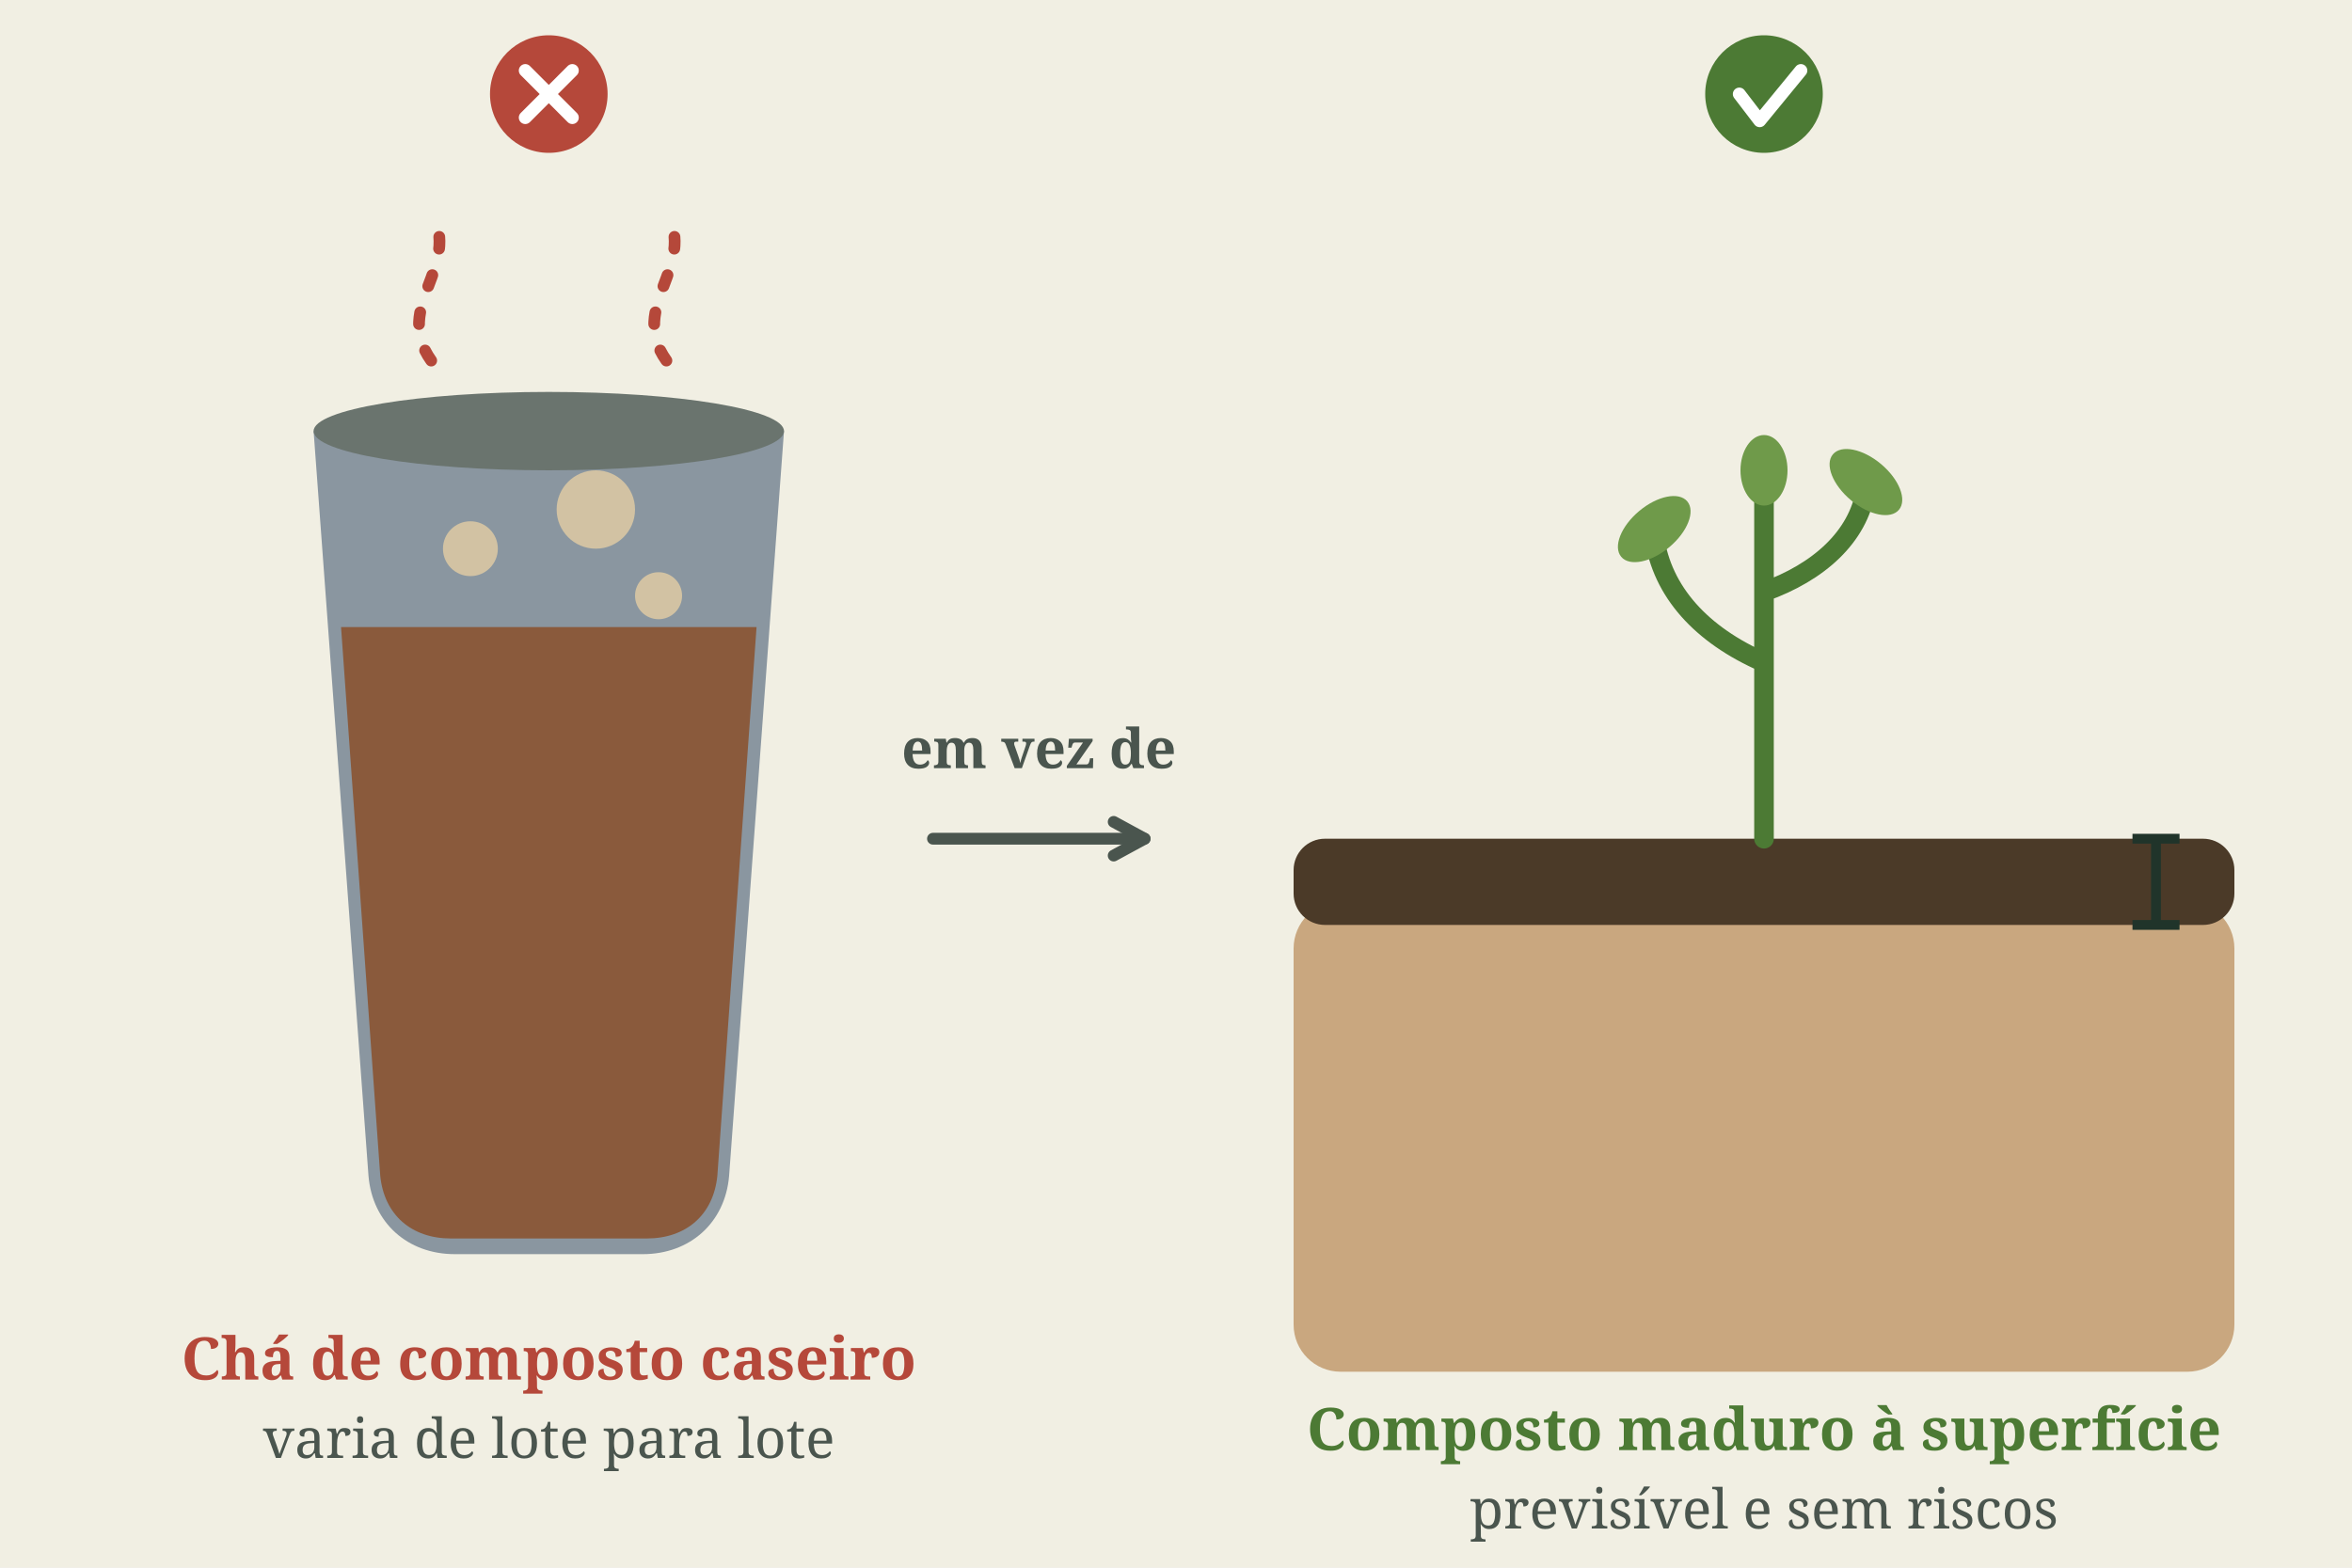
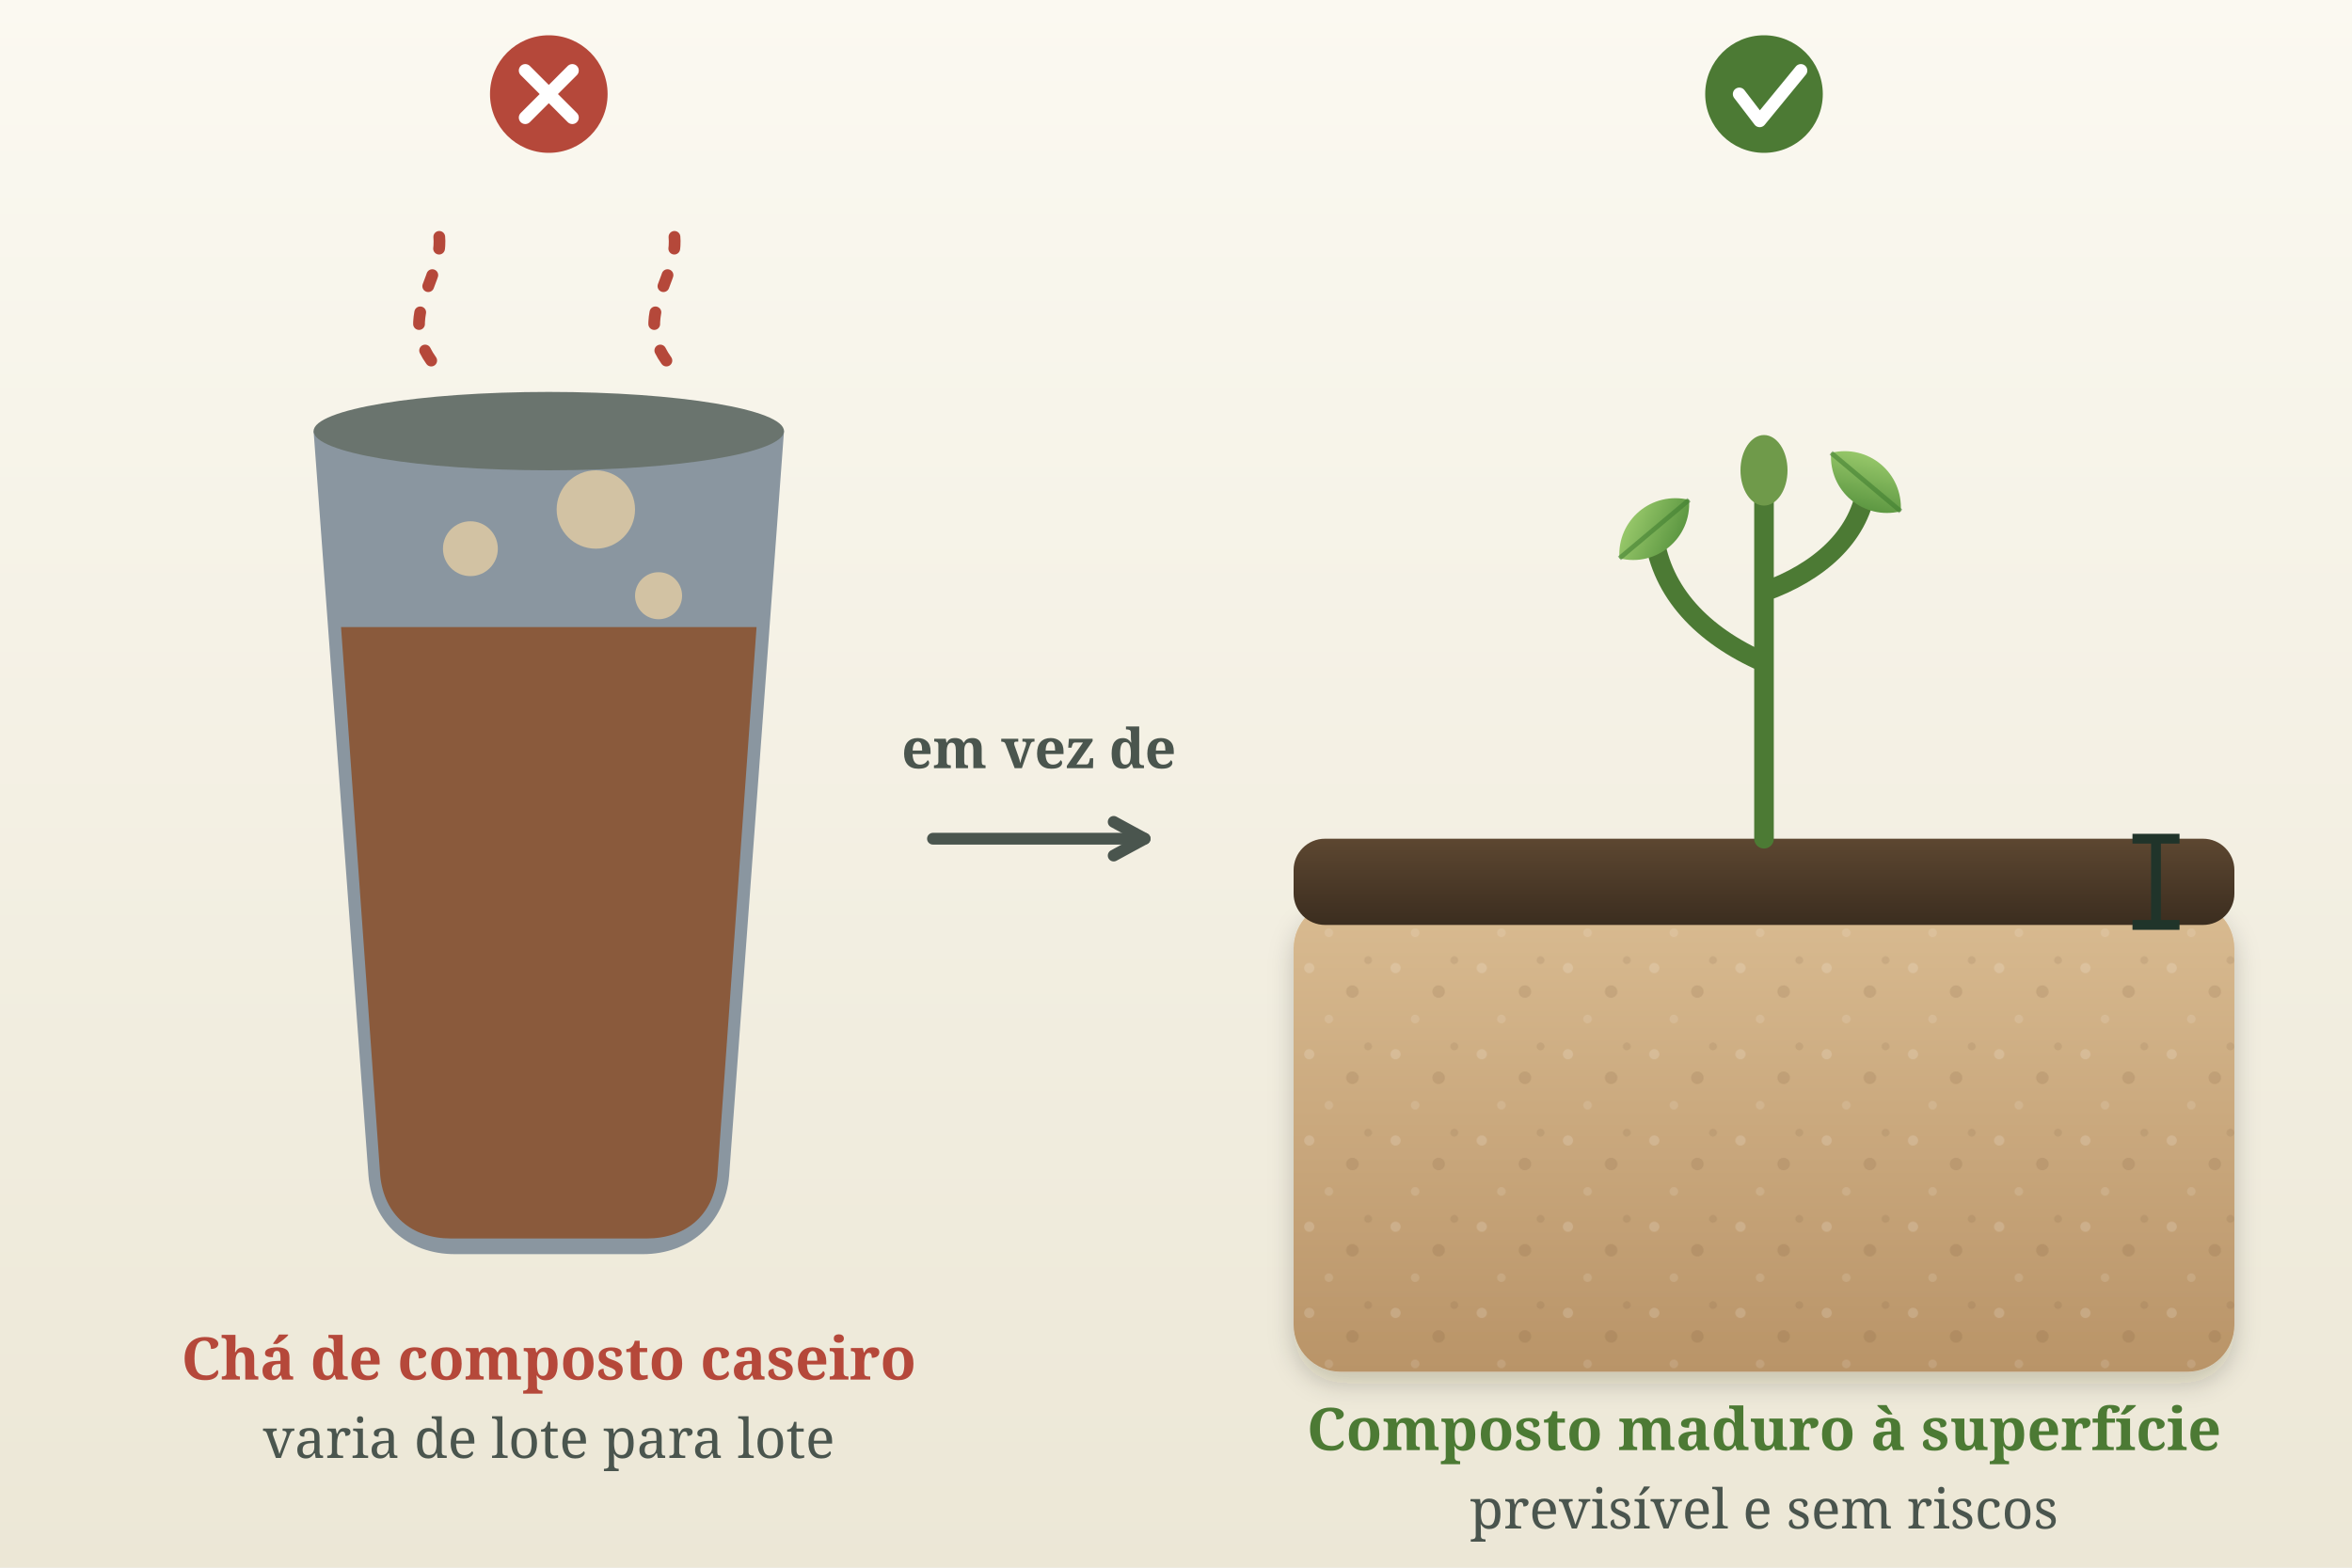
<svg xmlns="http://www.w3.org/2000/svg" viewBox="0 0 600 400" role="img" font-family="Georgia, serif">
-   <rect width="600" height="400" fill="#f1efe3" />
+   <defs>
+     <linearGradient id="gBg" x1="0" y1="0" x2="0" y2="1">
+       <stop offset="0" stop-color="#fbf9f1" />
+       <stop offset="1" stop-color="#ece7d6" />
+     </linearGradient>
+     <linearGradient id="gSolo" x1="0" y1="0" x2="0" y2="1">
+       <stop offset="0" stop-color="#d9bb91" />
+       <stop offset="1" stop-color="#b99468" />
+     </linearGradient>
+     <linearGradient id="gMadeira" x1="0" y1="0" x2="1" y2="0">
+       <stop offset="0" stop-color="#7a5c3d" />
+       <stop offset=".5" stop-color="#977654" />
+       <stop offset="1" stop-color="#6f5236" />
+     </linearGradient>
+     <linearGradient id="gComp" x1="0" y1="0" x2="0" y2="1">
+       <stop offset="0" stop-color="#5d4731" />
+       <stop offset="1" stop-color="#3b2d1f" />
+     </linearGradient>
+     <linearGradient id="gFolha" x1="0" y1="0" x2="1" y2="1">
+       <stop offset="0" stop-color="#a6d474" />
+       <stop offset="1" stop-color="#4d8a37" />
+     </linearGradient>
+     <pattern id="gTex" width="22" height="22" patternUnits="userSpaceOnUse">
+       <circle cx="4" cy="5" r="1.3" fill="#fff" opacity=".16" />
+       <circle cx="15" cy="11" r="1.6" fill="#5a3f26" opacity=".12" />
+       <circle cx="9" cy="18" r="1.1" fill="#fff" opacity=".12" />
+       <circle cx="19" cy="3" r="1" fill="#5a3f26" opacity=".10" />
+     </pattern>
+     <filter id="sombra" x="-10%" y="-10%" width="125%" height="135%">
+       <feDropShadow dx="0" dy="3" stdDeviation="3.2" flood-color="#2f2a1c" flood-opacity=".20" />
+     </filter>
+   </defs>
+   <rect width="600" height="400" fill="url(#gBg)" />
  <path d="M80 110h120l-14 190c-1 12-10 20-22 20h-48c-12 0-21-8-22-20z" fill="#8a96a0" />
  <path d="M87 160h106l-10 140c-1 10-8 16-18 16h-50c-10 0-17-6-18-16z" fill="#8a5a3c" />
  <ellipse cx="140" cy="110" rx="60" ry="10" fill="#6a746e" />
  <g fill="#d9c7a3" opacity=".9">
    <circle cx="120" cy="140" r="7" />
    <circle cx="152" cy="130" r="10" />
    <circle cx="168" cy="152" r="6" />
  </g>
  <g fill="none" stroke="#b5483a" stroke-width="3" stroke-dasharray="3 7" stroke-linecap="round">
    <path d="M110 92c-10-14 8-24 0-38M170 92c-10-14 8-24 0-38" />
  </g>
  <circle cx="140" cy="24" r="15" fill="#b5483a" />
  <path d="M134.0 18.0l12.0 12.0M146.0 18.0l-12.0 12.0" stroke="#fff" stroke-width="3.3" stroke-linecap="round" />
  <path d="M238 214L292 214" stroke="#4a554e" stroke-width="3" stroke-linecap="round" />
  <path d="M284.1 218.3L292 214L284.1 209.7" fill="none" stroke="#4a554e" stroke-width="3" stroke-linecap="round" stroke-linejoin="round" />
  <text x="265" y="196" font-size="14" font-weight="600" fill="#4a554e" text-anchor="middle">em vez de</text>
-   <rect x="330" y="230" width="240" height="120" rx="12" fill="#c9a77f" />
-   <rect x="330" y="214" width="240" height="22" rx="8" fill="#4b3a28" />
+   <rect x="330" y="230" width="240" height="120" rx="12" fill="url(#gSolo)" filter="url(#sombra)" />
+   <rect x="330" y="230" width="240" height="120" rx="12" fill="url(#gTex)" />
+   <rect x="330" y="214" width="240" height="22" rx="8" fill="url(#gComp)" />
  <g fill="none" stroke="#4c7a34" stroke-width="5" stroke-linecap="round">
    <path d="M450 214v-90M450 169c-16-7-26-18-28-32M450 151c14-5 24-14 26-26" />
  </g>
  <g fill="#6f9a4a">
-     <ellipse cx="422" cy="135" rx="11" ry="6" transform="rotate(-40 422 135)" />
-     <ellipse cx="476" cy="123" rx="11" ry="6" transform="rotate(40 476 123)" />
+     <g transform="translate(422 135) rotate(-40)">
+       <path d="M-11.6 0C-5.8 -7.9 5.8 -7.9 11.6 0C5.8 7.9 -5.8 7.9 -11.6 0Z" fill="url(#gFolha)" />
+       <path d="M-11.6 0H11.6" stroke="#3d7a2e" stroke-width="1.2" opacity=".55" />
+     </g>
+     <g transform="translate(476 123) rotate(40)">
+       <path d="M-11.6 0C-5.8 -7.9 5.8 -7.9 11.6 0C5.8 7.9 -5.8 7.9 -11.6 0Z" fill="url(#gFolha)" />
+       <path d="M-11.6 0H11.6" stroke="#3d7a2e" stroke-width="1.2" opacity=".55" />
+     </g>
    <ellipse cx="450" cy="120" rx="6" ry="9" />
  </g>
  <path d="M550 214v22M544 214h12M544 236h12" stroke="#20342a" stroke-width="2.5" fill="none" />
  <circle cx="450" cy="24" r="15" fill="#4c7a34" />
  <path d="M443.7 24l5.2 6.8 10.5-12.8" stroke="#fff" stroke-width="3.3" stroke-linecap="round" stroke-linejoin="round" fill="none" />
  <text x="140" y="352" font-size="15" font-weight="700" fill="#b5483a" text-anchor="middle">Chá de composto caseiro</text>
  <text x="140" y="372" font-size="14" font-weight="400" fill="#4a554e" text-anchor="middle">varia de lote para lote</text>
  <text x="450" y="370" font-size="15" font-weight="700" fill="#4c7a34" text-anchor="middle">Composto maduro à superfície</text>
  <text x="450" y="390" font-size="14" font-weight="400" fill="#4a554e" text-anchor="middle">previsível e sem riscos</text>
</svg>
